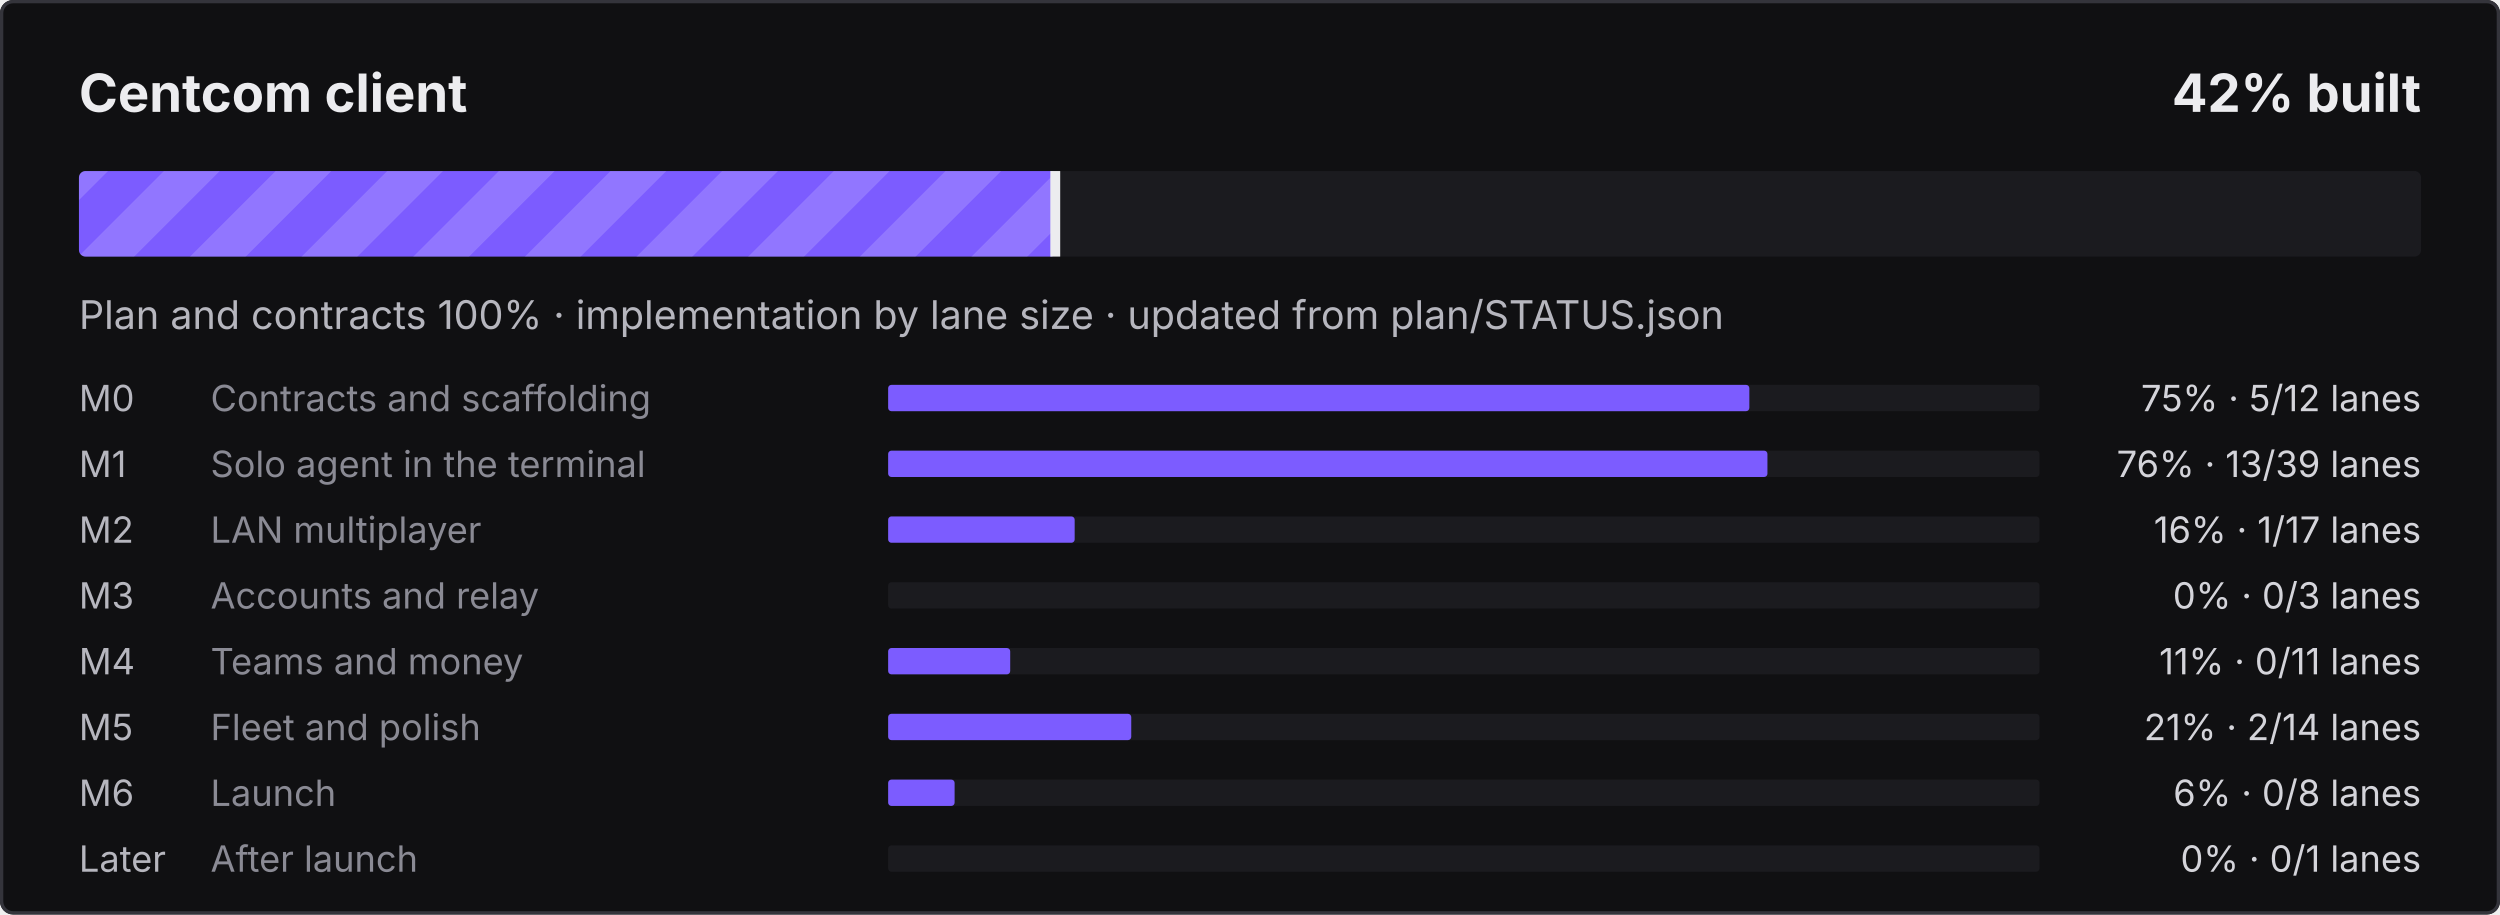
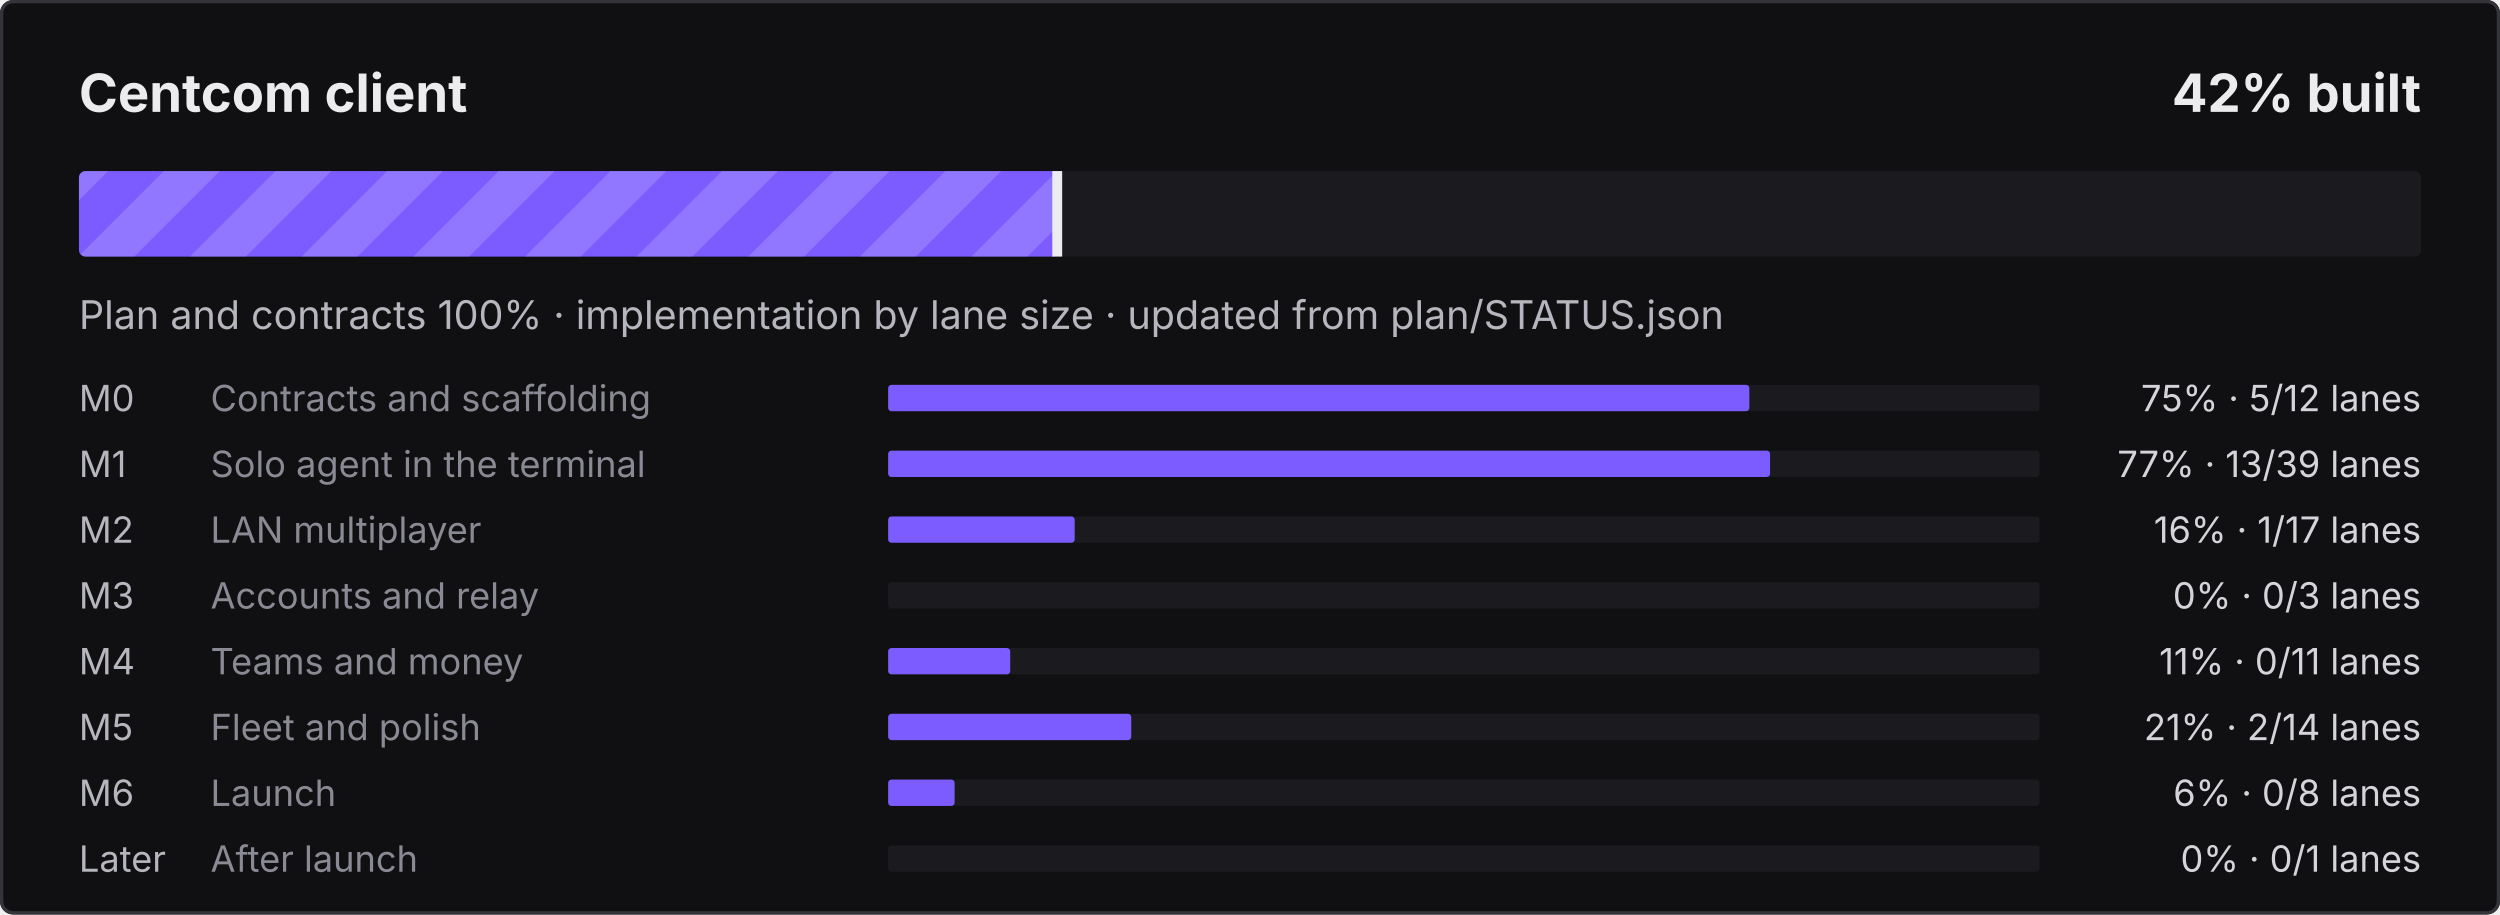
<svg xmlns="http://www.w3.org/2000/svg" width="760" height="278" viewBox="0 0 760 278" role="img" aria-label="Centcom client: 42% built">
  <defs>
    <pattern id="s" width="24" height="24" patternUnits="userSpaceOnUse" patternTransform="rotate(45)">
      <rect width="12" height="24" fill="#fff" fill-opacity=".16" />
    </pattern>
    <clipPath id="c">
      <rect x="24" y="52" width="712" height="26" rx="2" />
    </clipPath>
  </defs>
  <style>@keyframes mv{to{transform:translateX(24px)}}
.st{animation:mv .9s linear infinite}text{font-family:ui-sans-serif,system-ui,-apple-system,"Segoe UI",sans-serif}
@media (prefers-reduced-motion:reduce){.st{animation:none}}</style>
  <rect width="760" height="278" rx="4" fill="#101012" />
  <rect x=".5" y=".5" width="759" height="277" rx="3.5" fill="none" stroke="#34343B" />
  <text x="24" y="34" fill="#ECECEF" font-size="16" font-weight="700">Centcom client</text>
  <text x="736" y="34" fill="#ECECEF" font-size="16" font-weight="700" text-anchor="end">42% built</text>
  <rect x="24" y="52" width="712" height="26" rx="2" fill="#1B1B1F" />
  <clipPath id="cf">
-     <rect x="24" y="52" width="297.3" height="26" rx="2" />
+     <rect x="24" y="52" width="297.9" height="26" rx="2" />
  </clipPath>
  <g clip-path="url(#cf)">
-     <rect x="24" y="52" width="297.3" height="26" fill="#7C5CFF" />
-     <rect x="0" y="52" width="345.3" height="26" fill="url(#s)" class="st" />
+     <rect x="24" y="52" width="297.9" height="26" fill="#7C5CFF" />
+     <rect x="0" y="52" width="345.9" height="26" fill="url(#s)" class="st" />
  </g>
-   <rect x="319.3" y="52" width="3" height="26" fill="#ECECEF" />
+   <rect x="319.9" y="52" width="3" height="26" fill="#ECECEF" />
  <text x="24" y="100" fill="#B6B6BE" font-size="12">Plan and contracts 100% · implementation by lane size · updated from plan/STATUS.json</text>
  <text x="24" y="125" fill="#B6B6BE" font-size="11">M0</text>
  <text x="64" y="125" fill="#8A8A94" font-size="11">Contracts and scaffolding</text>
  <rect x="270" y="117" width="350" height="8" rx="1" fill="#1B1B1F" />
  <rect x="270" y="117" width="261.8" height="8" rx="1" fill="#7C5CFF" />
  <text x="736" y="125" fill="#D4D4DA" font-size="11" text-anchor="end">75% · 5/12 lanes</text>
  <text x="24" y="145" fill="#B6B6BE" font-size="11">M1</text>
  <text x="64" y="145" fill="#8A8A94" font-size="11">Solo agent in the terminal</text>
  <rect x="270" y="137" width="350" height="8" rx="1" fill="#1B1B1F" />
-   <rect x="270" y="137" width="267.3" height="8" rx="1" fill="#7C5CFF" />
-   <text x="736" y="145" fill="#D4D4DA" font-size="11" text-anchor="end">76% · 13/39 lanes</text>
+   <rect x="270" y="137" width="268.1" height="8" rx="1" fill="#7C5CFF" />
+   <text x="736" y="145" fill="#D4D4DA" font-size="11" text-anchor="end">77% · 13/39 lanes</text>
  <text x="24" y="165" fill="#B6B6BE" font-size="11">M2</text>
  <text x="64" y="165" fill="#8A8A94" font-size="11">LAN multiplayer</text>
  <rect x="270" y="157" width="350" height="8" rx="1" fill="#1B1B1F" />
  <rect x="270" y="157" width="56.7" height="8" rx="1" fill="#7C5CFF" />
  <text x="736" y="165" fill="#D4D4DA" font-size="11" text-anchor="end">16% · 1/17 lanes</text>
  <text x="24" y="185" fill="#B6B6BE" font-size="11">M3</text>
  <text x="64" y="185" fill="#8A8A94" font-size="11">Accounts and relay</text>
  <rect x="270" y="177" width="350" height="8" rx="1" fill="#1B1B1F" />
  <text x="736" y="185" fill="#D4D4DA" font-size="11" text-anchor="end">0% · 0/3 lanes</text>
  <text x="24" y="205" fill="#B6B6BE" font-size="11">M4</text>
  <text x="64" y="205" fill="#8A8A94" font-size="11">Teams and money</text>
  <rect x="270" y="197" width="350" height="8" rx="1" fill="#1B1B1F" />
  <rect x="270" y="197" width="37.1" height="8" rx="1" fill="#7C5CFF" />
  <text x="736" y="205" fill="#D4D4DA" font-size="11" text-anchor="end">11% · 0/11 lanes</text>
  <text x="24" y="225" fill="#B6B6BE" font-size="11">M5</text>
  <text x="64" y="225" fill="#8A8A94" font-size="11">Fleet and polish</text>
  <rect x="270" y="217" width="350" height="8" rx="1" fill="#1B1B1F" />
  <rect x="270" y="217" width="73.9" height="8" rx="1" fill="#7C5CFF" />
  <text x="736" y="225" fill="#D4D4DA" font-size="11" text-anchor="end">21% · 2/14 lanes</text>
  <text x="24" y="245" fill="#B6B6BE" font-size="11">M6</text>
  <text x="64" y="245" fill="#8A8A94" font-size="11">Launch</text>
  <rect x="270" y="237" width="350" height="8" rx="1" fill="#1B1B1F" />
  <rect x="270" y="237" width="20.2" height="8" rx="1" fill="#7C5CFF" />
  <text x="736" y="245" fill="#D4D4DA" font-size="11" text-anchor="end">6% · 0/8 lanes</text>
  <text x="24" y="265" fill="#B6B6BE" font-size="11">Later</text>
  <text x="64" y="265" fill="#8A8A94" font-size="11">After launch</text>
  <rect x="270" y="257" width="350" height="8" rx="1" fill="#1B1B1F" />
  <text x="736" y="265" fill="#D4D4DA" font-size="11" text-anchor="end">0% · 0/1 lanes</text>
</svg>
